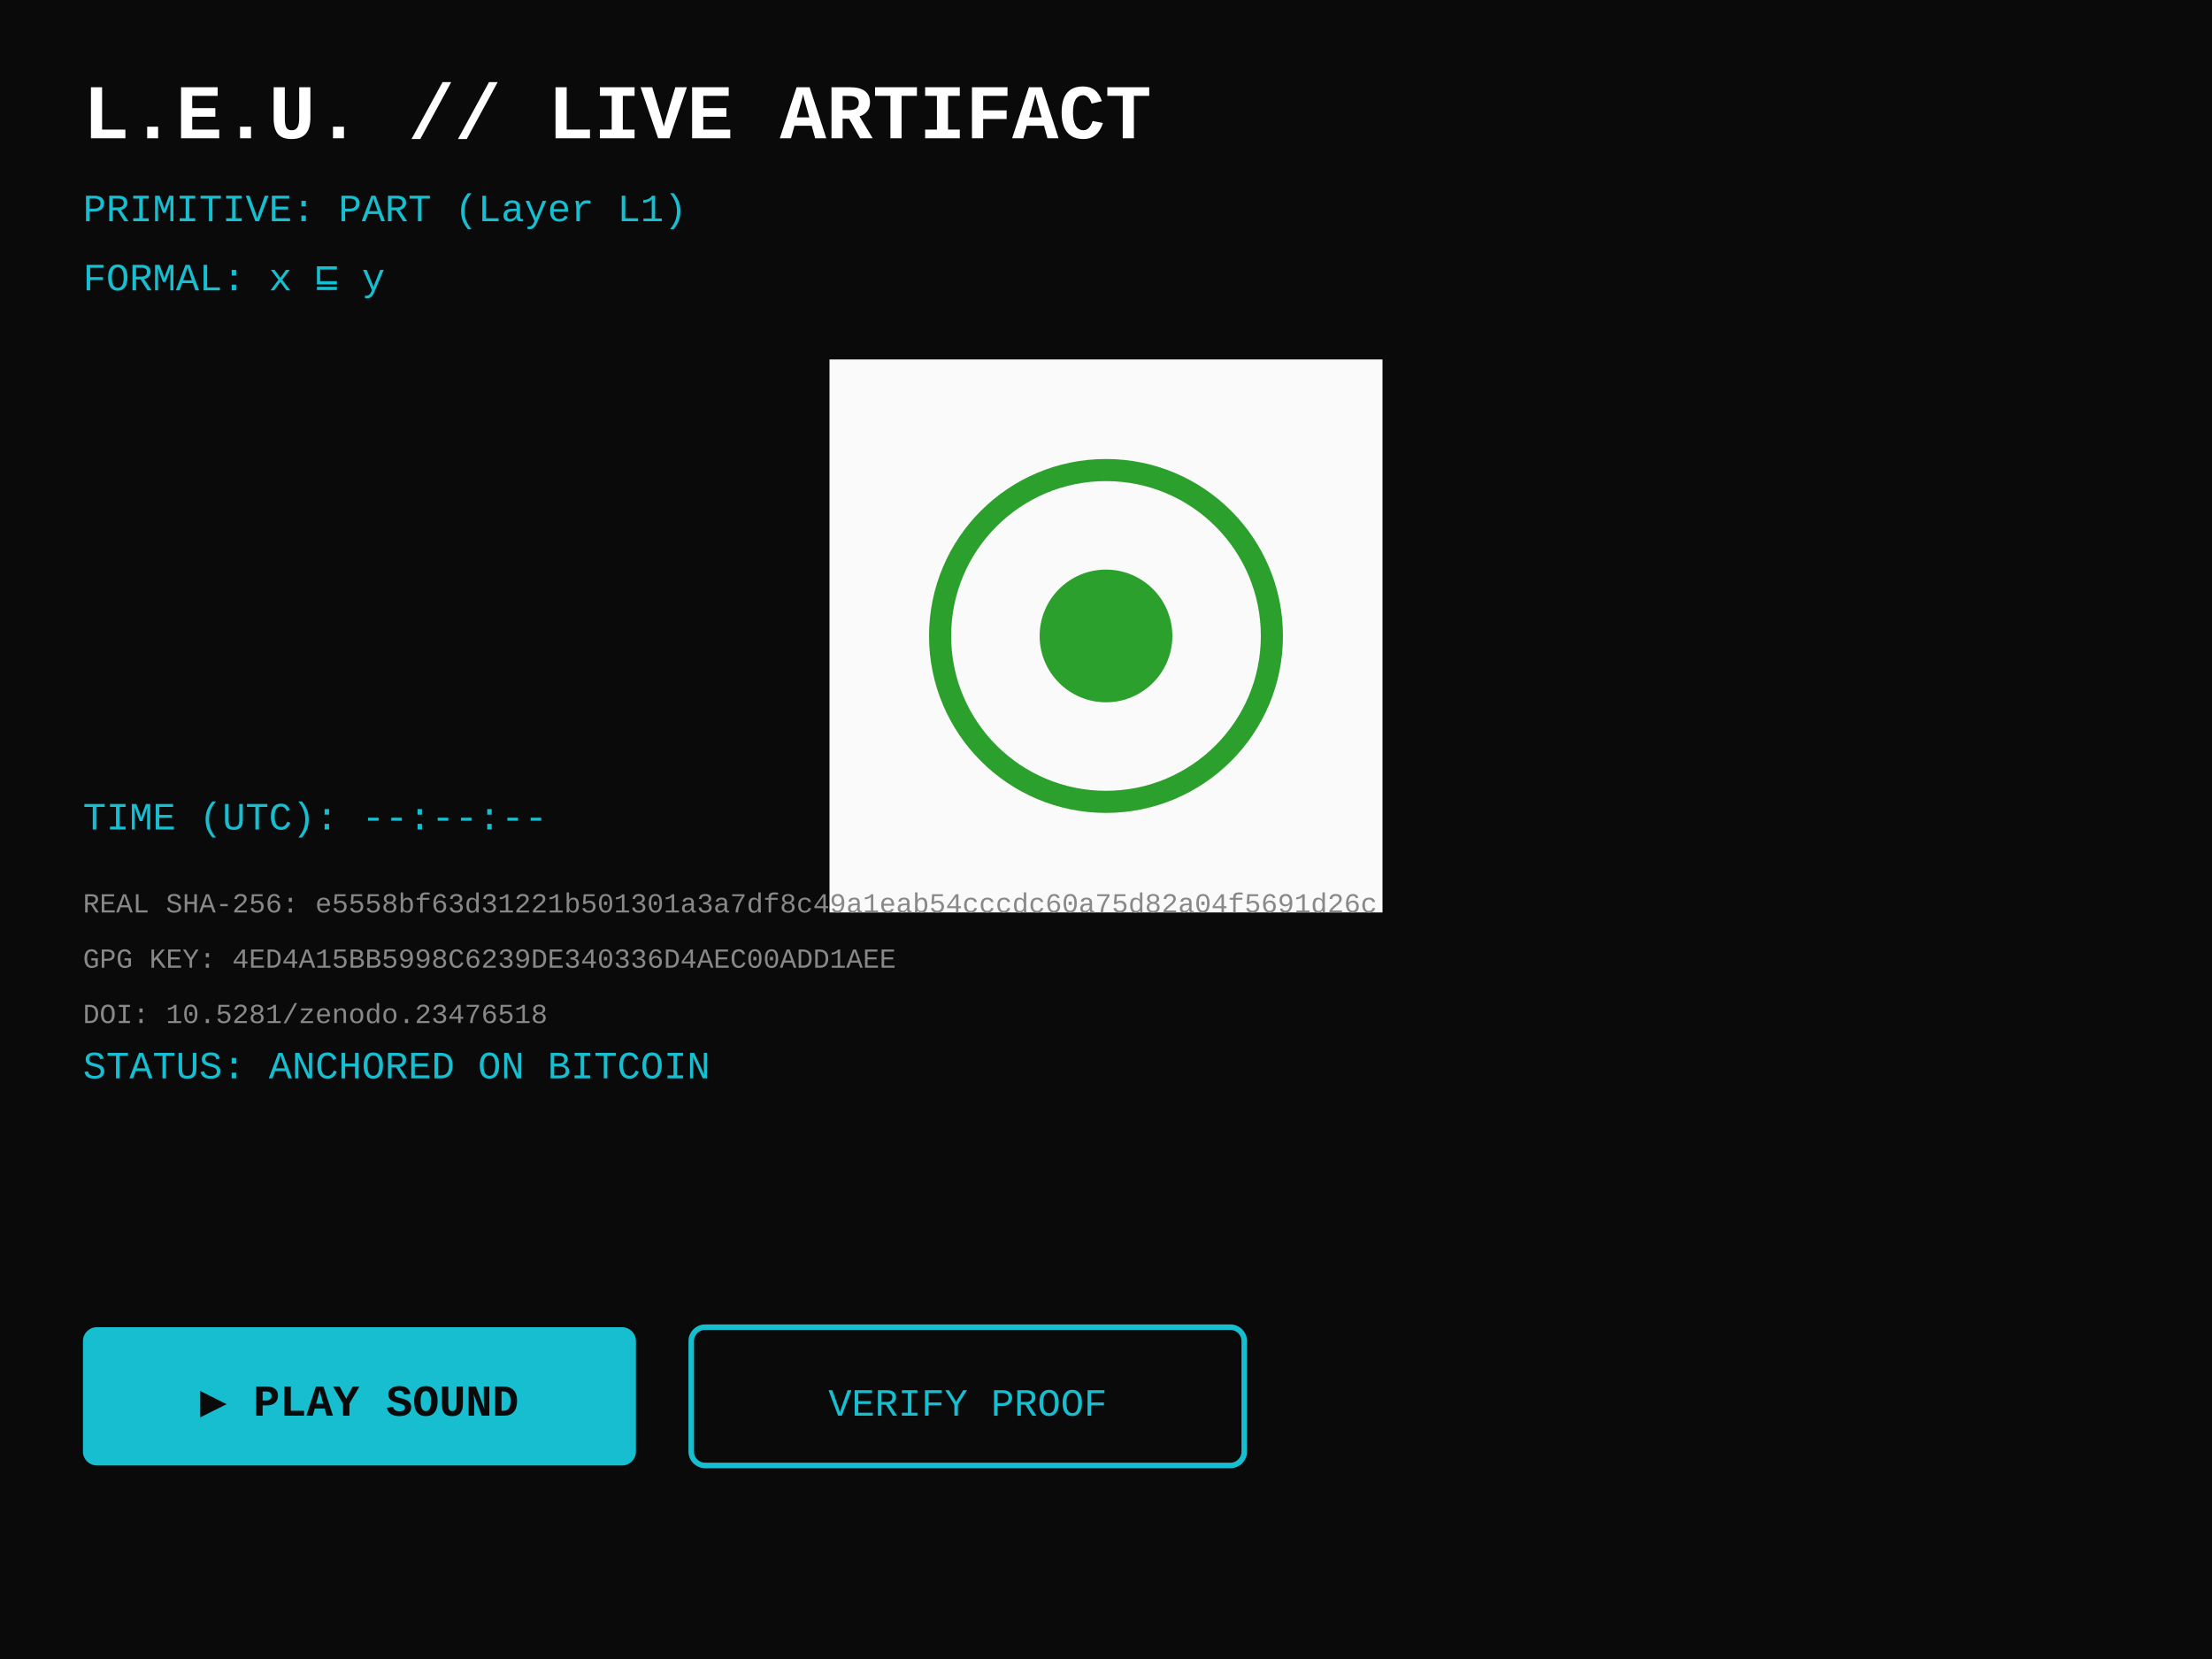
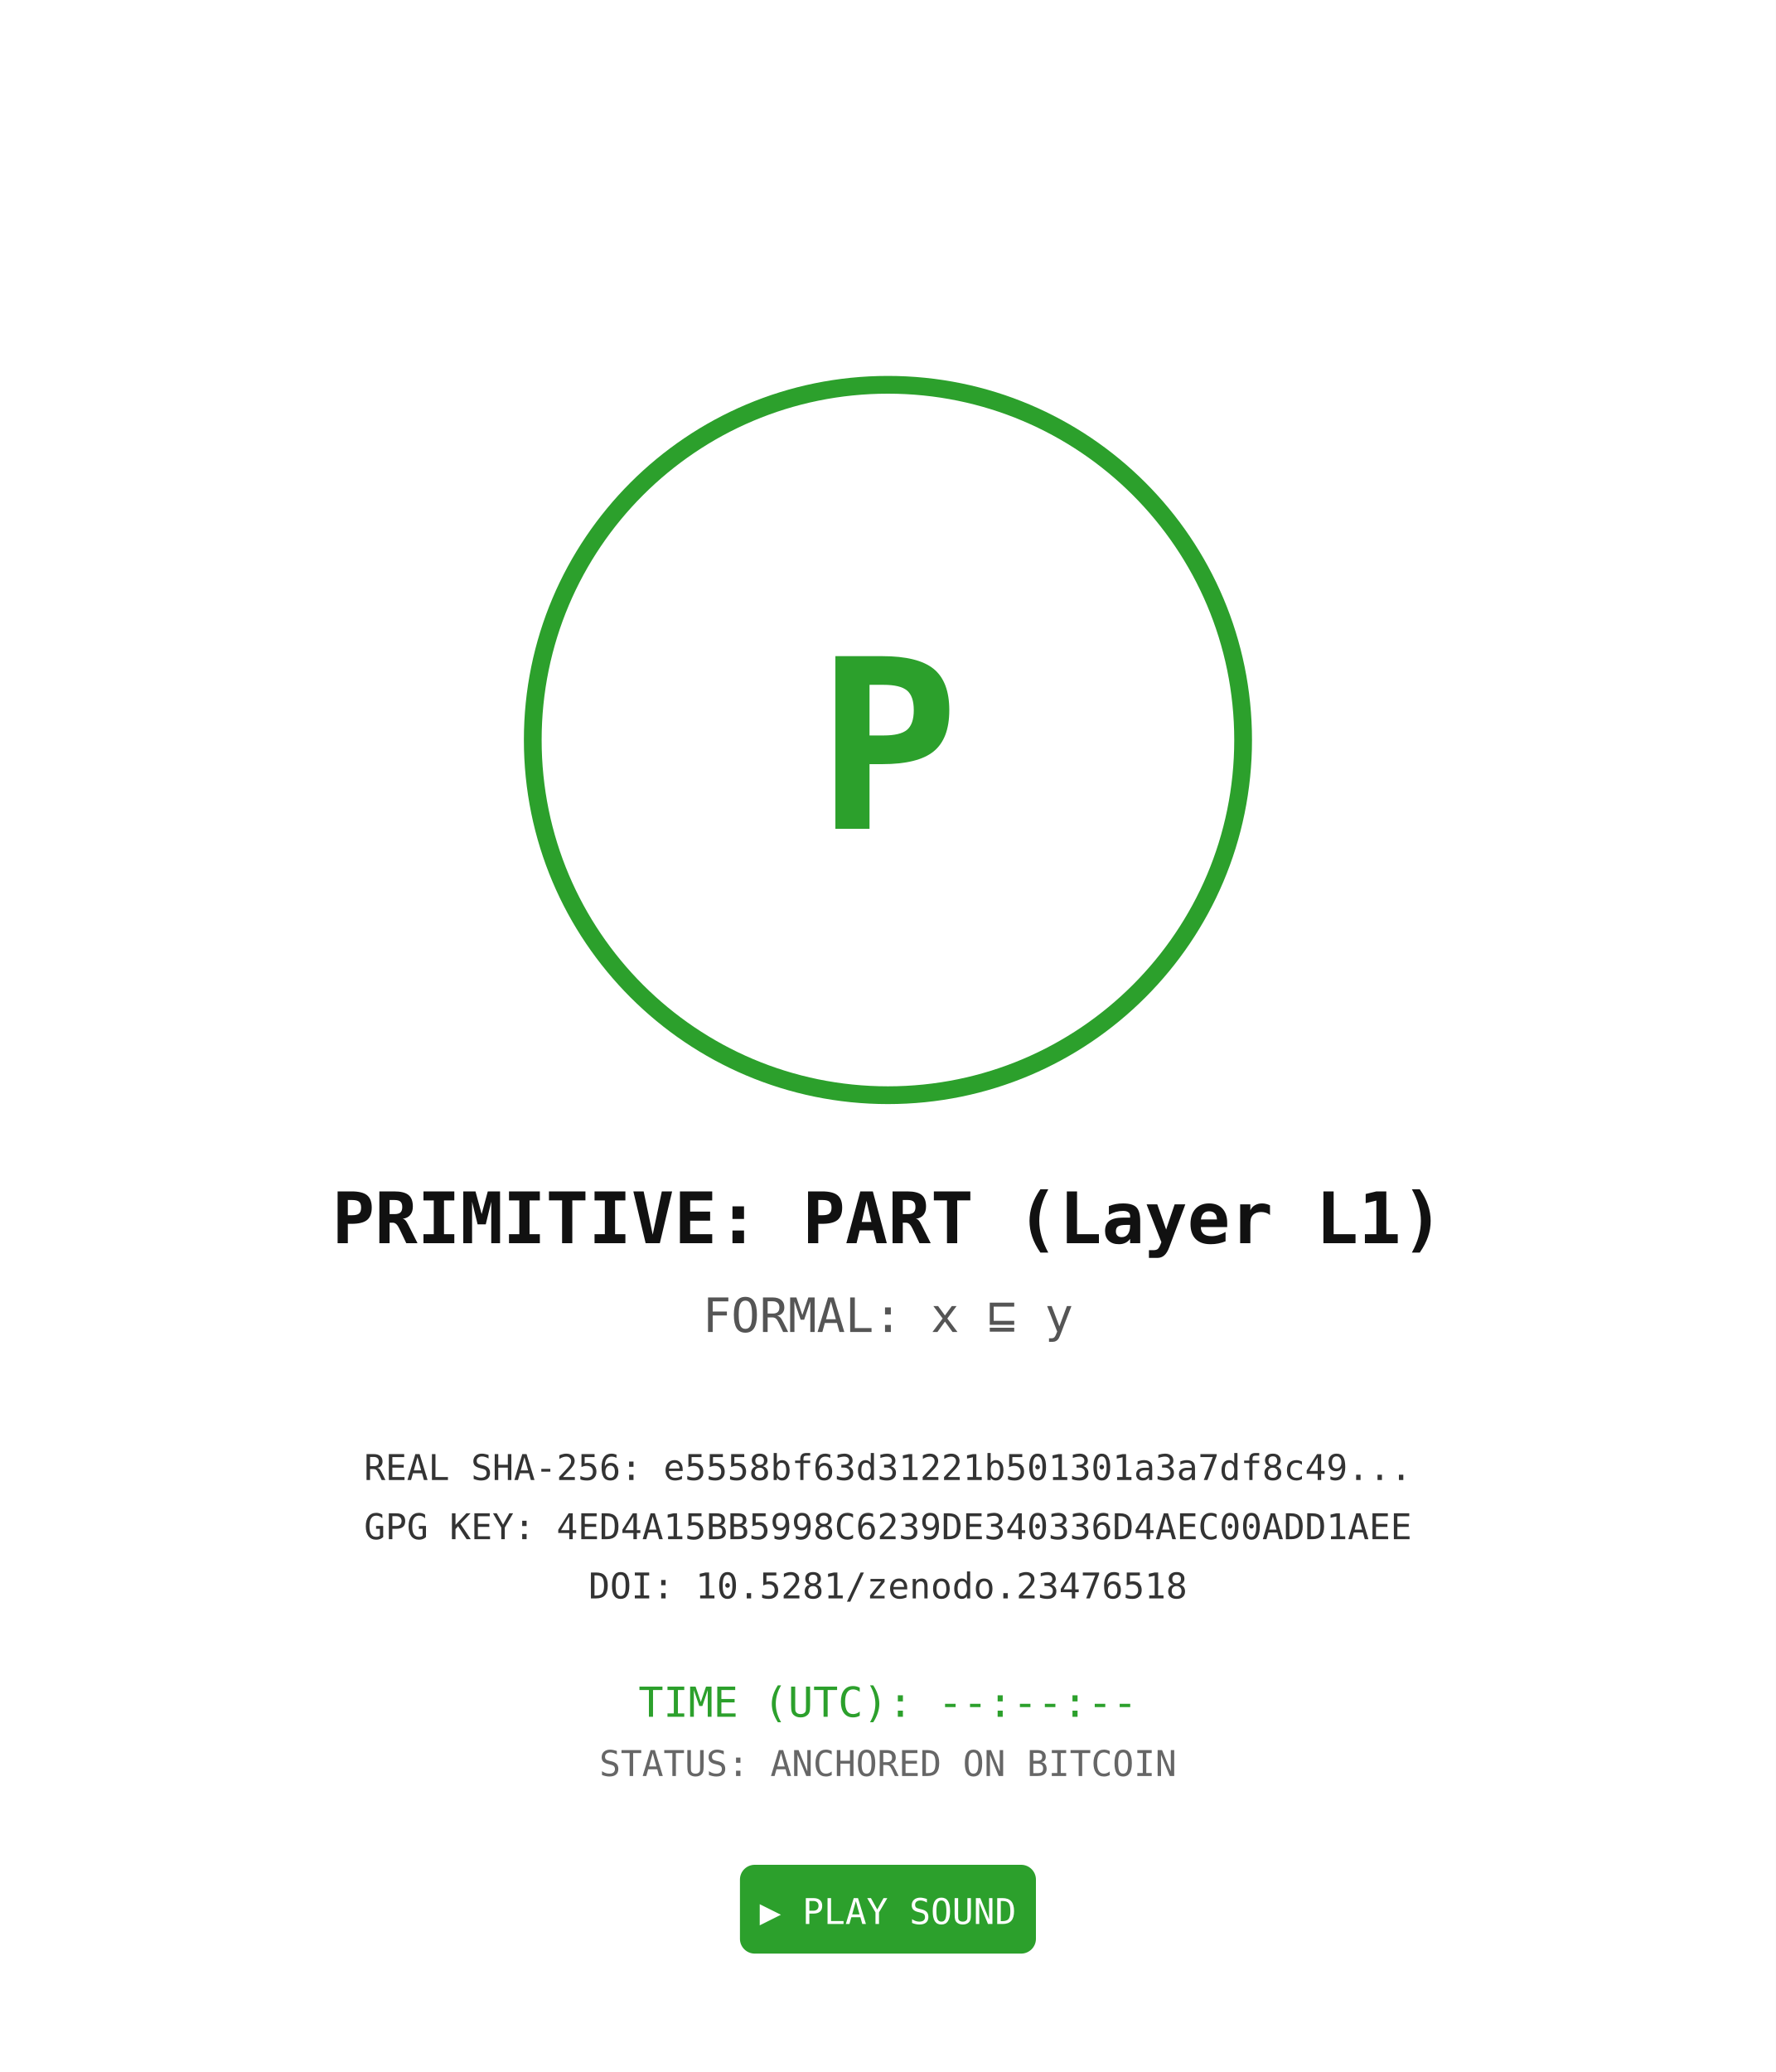
- <svg xmlns="http://www.w3.org/2000/svg" width="800" height="600" viewBox="0 0 800 600">
-   <rect width="100%" height="100%" fill="#0a0a0a" />
-   <style>
-     .hud { font-family: 'Courier New', monospace; fill: #17becf; font-size: 14px; }
-     .title { font-family: 'Courier New', monospace; fill: #ffffff; font-size: 28px; font-weight: bold; }
-     .hash { font-family: 'Courier New', monospace; fill: #888; font-size: 10px; }
-     .btn { cursor: pointer; }
-     .btn:hover { opacity: 0.8; }
- </style>
-   <text x="30" y="50" class="title">L.E.U. // LIVE ARTIFACT</text>
-   <text x="30" y="80" class="hud">PRIMITIVE: PART (Layer L1)</text>
-   <text x="30" y="105" class="hud">FORMAL: x ⊑ y</text>
-   <g transform="translate(300.0, 130.0) scale(2)">
-     <defs>
-       <marker id="arrow" markerWidth="10" markerHeight="10" refX="9" refY="3" orient="auto">
-         <polygon points="0 0, 10 3, 0 6" fill="#d62728" />
-       </marker>
-     </defs>
-     <rect width="100" height="100" fill="#fafafa" />
-     <circle cx="50" cy="50" r="30" fill="none" stroke="#2ca02c" stroke-width="4" />
-     <circle cx="50" cy="50" r="12" fill="#2ca02c" />
-   </g>
-   <text x="30" y="300" class="hud">TIME (UTC): <tspan id="clock">--:--:--</tspan>
+ <svg xmlns="http://www.w3.org/2000/svg" width="600" height="700" viewBox="0 0 600 700">
+   <rect width="100%" height="100%" fill="#ffffff" />
+   <circle cx="300" cy="250" r="120" fill="none" stroke="#2ca02c" stroke-width="6" />
+   <text x="300" y="280" font-family="monospace" font-size="80" fill="#2ca02c" text-anchor="middle" font-weight="bold">P</text>
+   <text x="300" y="420" font-family="monospace" font-size="24" fill="#111" text-anchor="middle" font-weight="bold">PRIMITIVE: PART (Layer L1)</text>
+   <text x="300" y="450" font-family="monospace" font-size="16" fill="#555" text-anchor="middle">FORMAL: x ⊑ y</text>
+   <text x="300" y="500" font-family="monospace" font-size="12" fill="#333" text-anchor="middle">REAL SHA-256: e5558bf63d31221b501301a3a7df8c49...</text>
+   <text x="300" y="520" font-family="monospace" font-size="12" fill="#333" text-anchor="middle">GPG KEY: 4ED4A15BB5998C6239DE340336D4AEC00ADD1AEE</text>
+   <text x="300" y="540" font-family="monospace" font-size="12" fill="#333" text-anchor="middle">DOI: 10.5281/zenodo.23476518</text>
+   <text x="300" y="580" font-family="monospace" font-size="14" fill="#2ca02c" text-anchor="middle">TIME (UTC): <tspan id="clock">--:--:--</tspan>
  </text>
-   <text x="30" y="330" class="hash">REAL SHA-256: e5558bf63d31221b501301a3a7df8c49a1eab54cccdc60a75d82a04f5691d26c</text>
-   <text x="30" y="350" class="hash">GPG KEY: 4ED4A15BB5998C6239DE340336D4AEC00ADD1AEE</text>
-   <text x="30" y="370" class="hash">DOI: 10.5281/zenodo.23476518</text>
-   <text x="30" y="390" class="hud">STATUS: ANCHORED ON BITCOIN</text>
-   <g class="btn">
-     <rect x="30" y="480" width="200" height="50" fill="#17becf" rx="5" />
-     <text x="130" y="512" font-family="'Courier New', monospace" fill="#0a0a0a" font-size="16" text-anchor="middle" font-weight="bold">▶ PLAY SOUND</text>
-   </g>
-   <g class="btn">
-     <rect x="250" y="480" width="200" height="50" fill="none" stroke="#17becf" stroke-width="2" rx="5" />
-     <text x="350" y="512" font-family="'Courier New', monospace" fill="#17becf" font-size="14" text-anchor="middle">VERIFY PROOF</text>
+   <text x="300" y="600" font-family="monospace" font-size="12" fill="#666" text-anchor="middle">STATUS: ANCHORED ON BITCOIN</text>
+   <g transform="translate(250, 630)" style="cursor:pointer;">
+     <rect width="100" height="30" fill="#2ca02c" rx="5" />
+     <text x="50" y="20" font-family="monospace" font-size="12" fill="#fff" text-anchor="middle">▶ PLAY SOUND</text>
  </g>
</svg>
